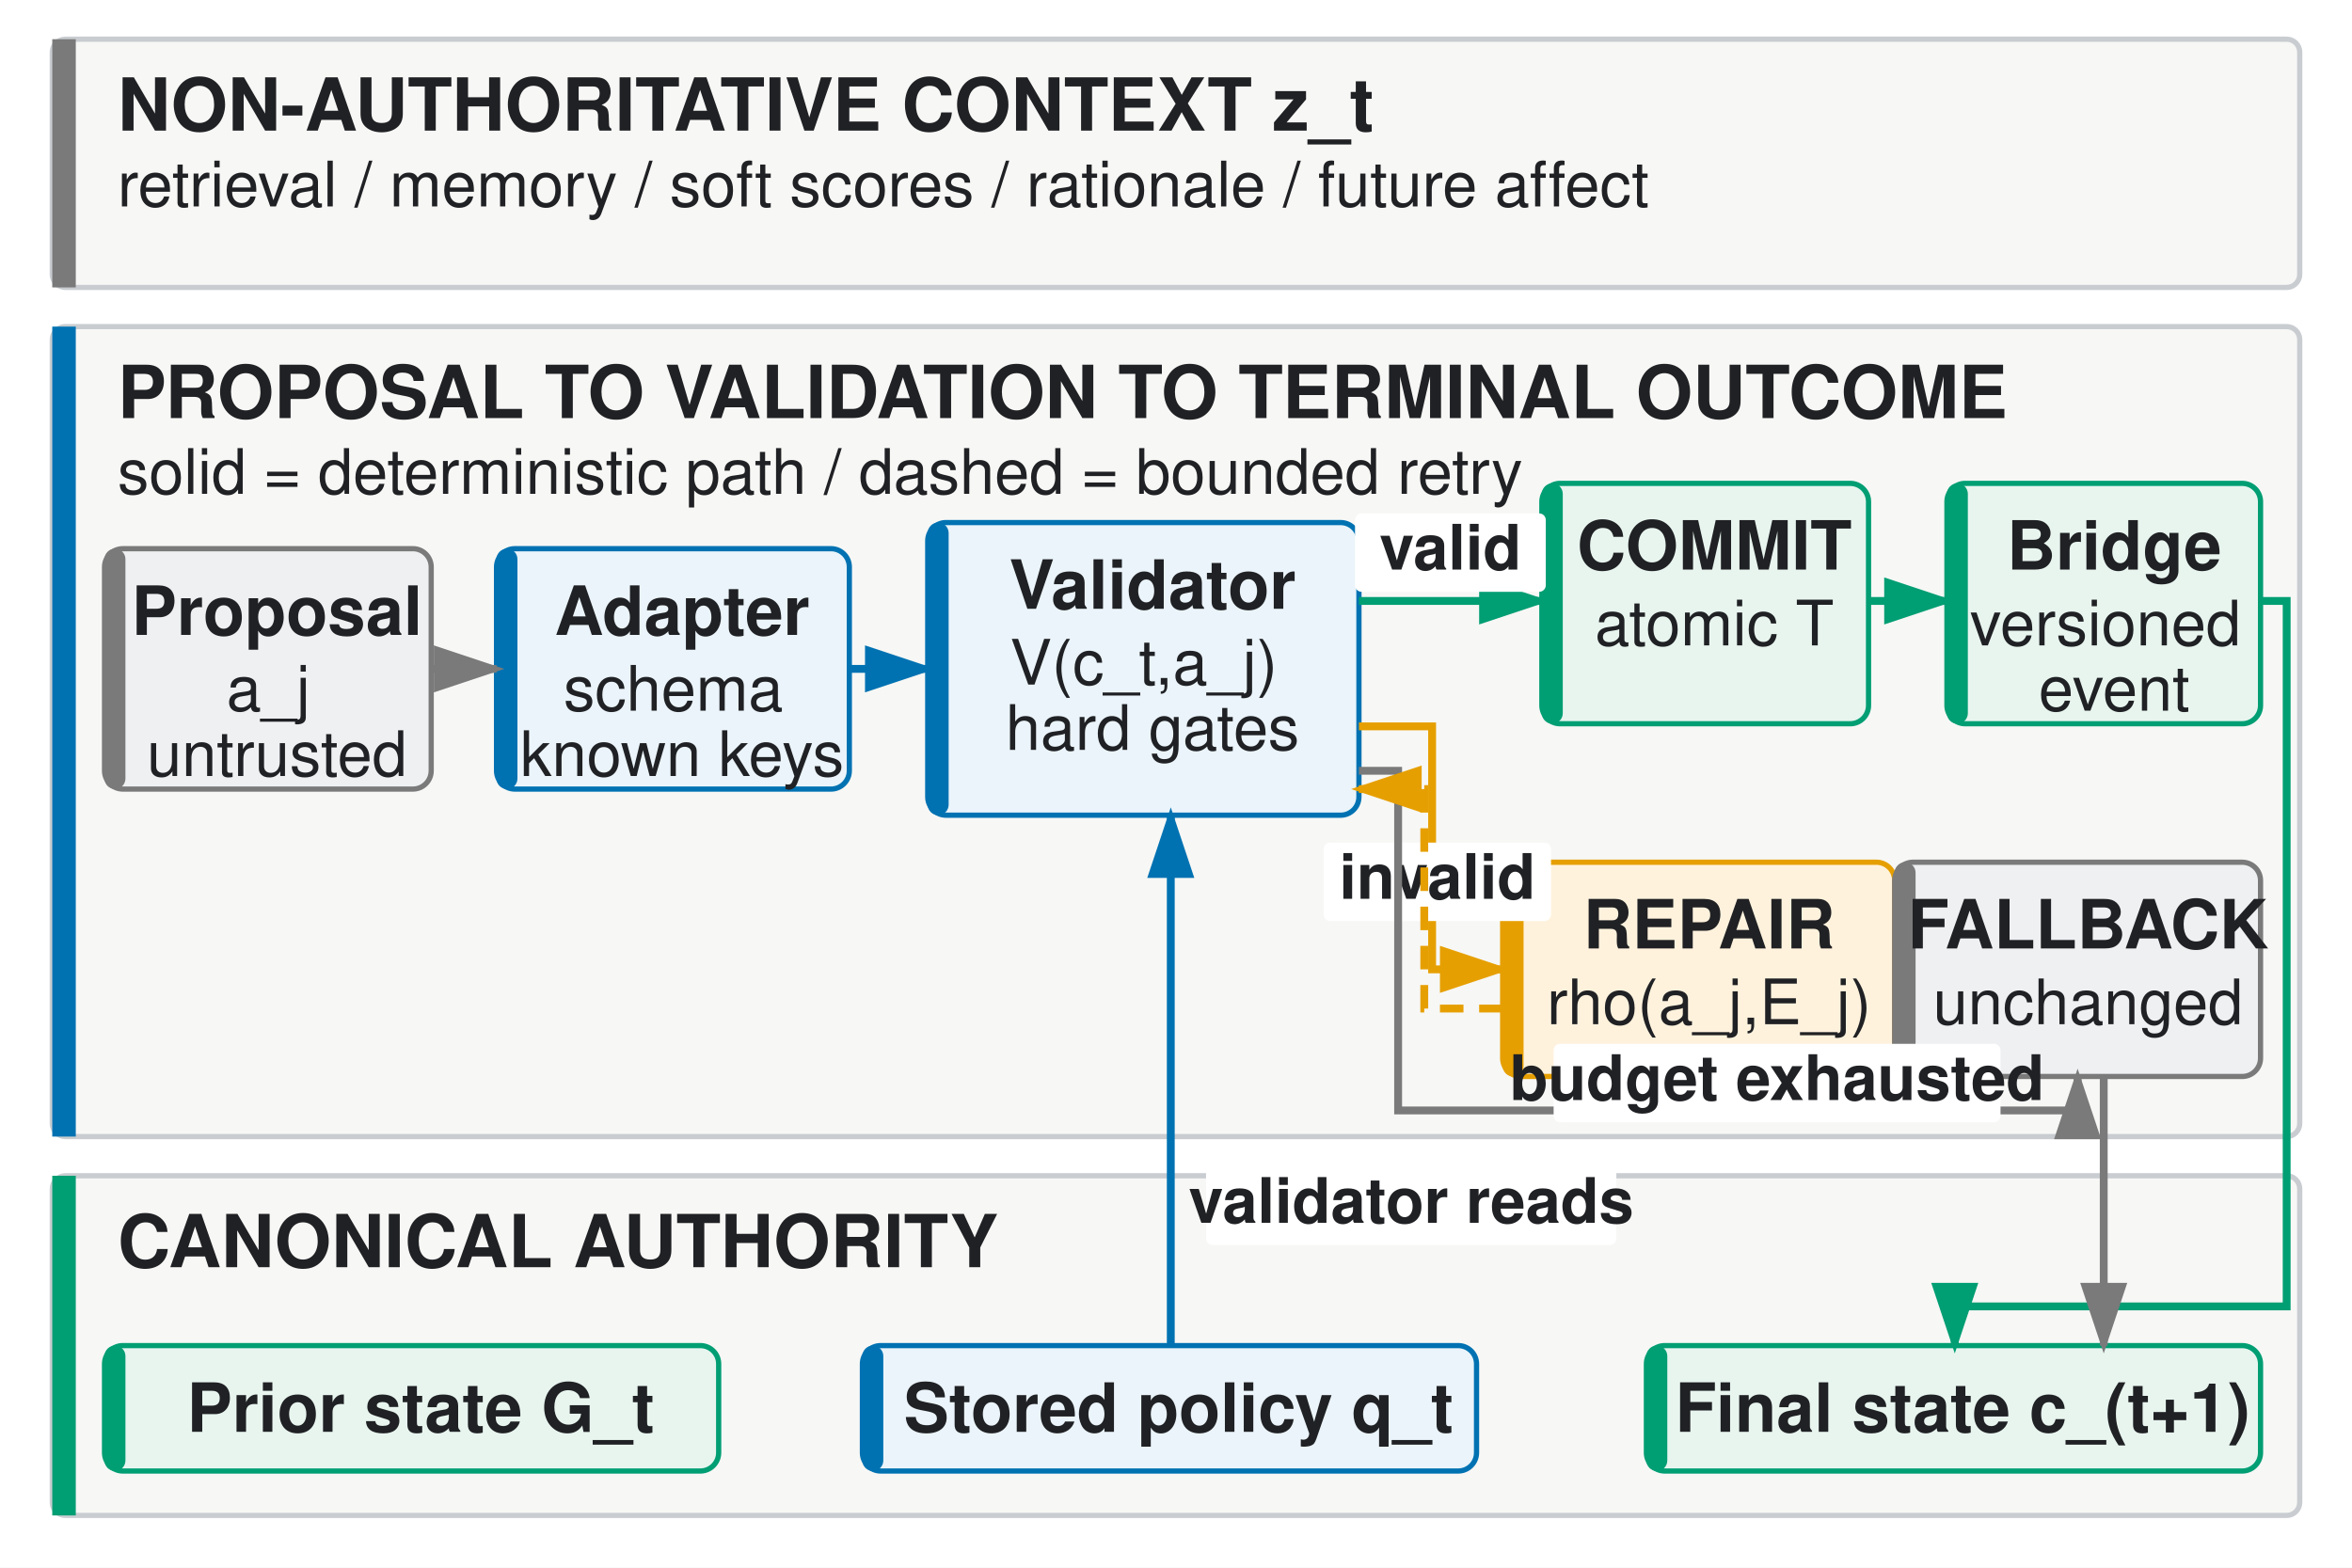
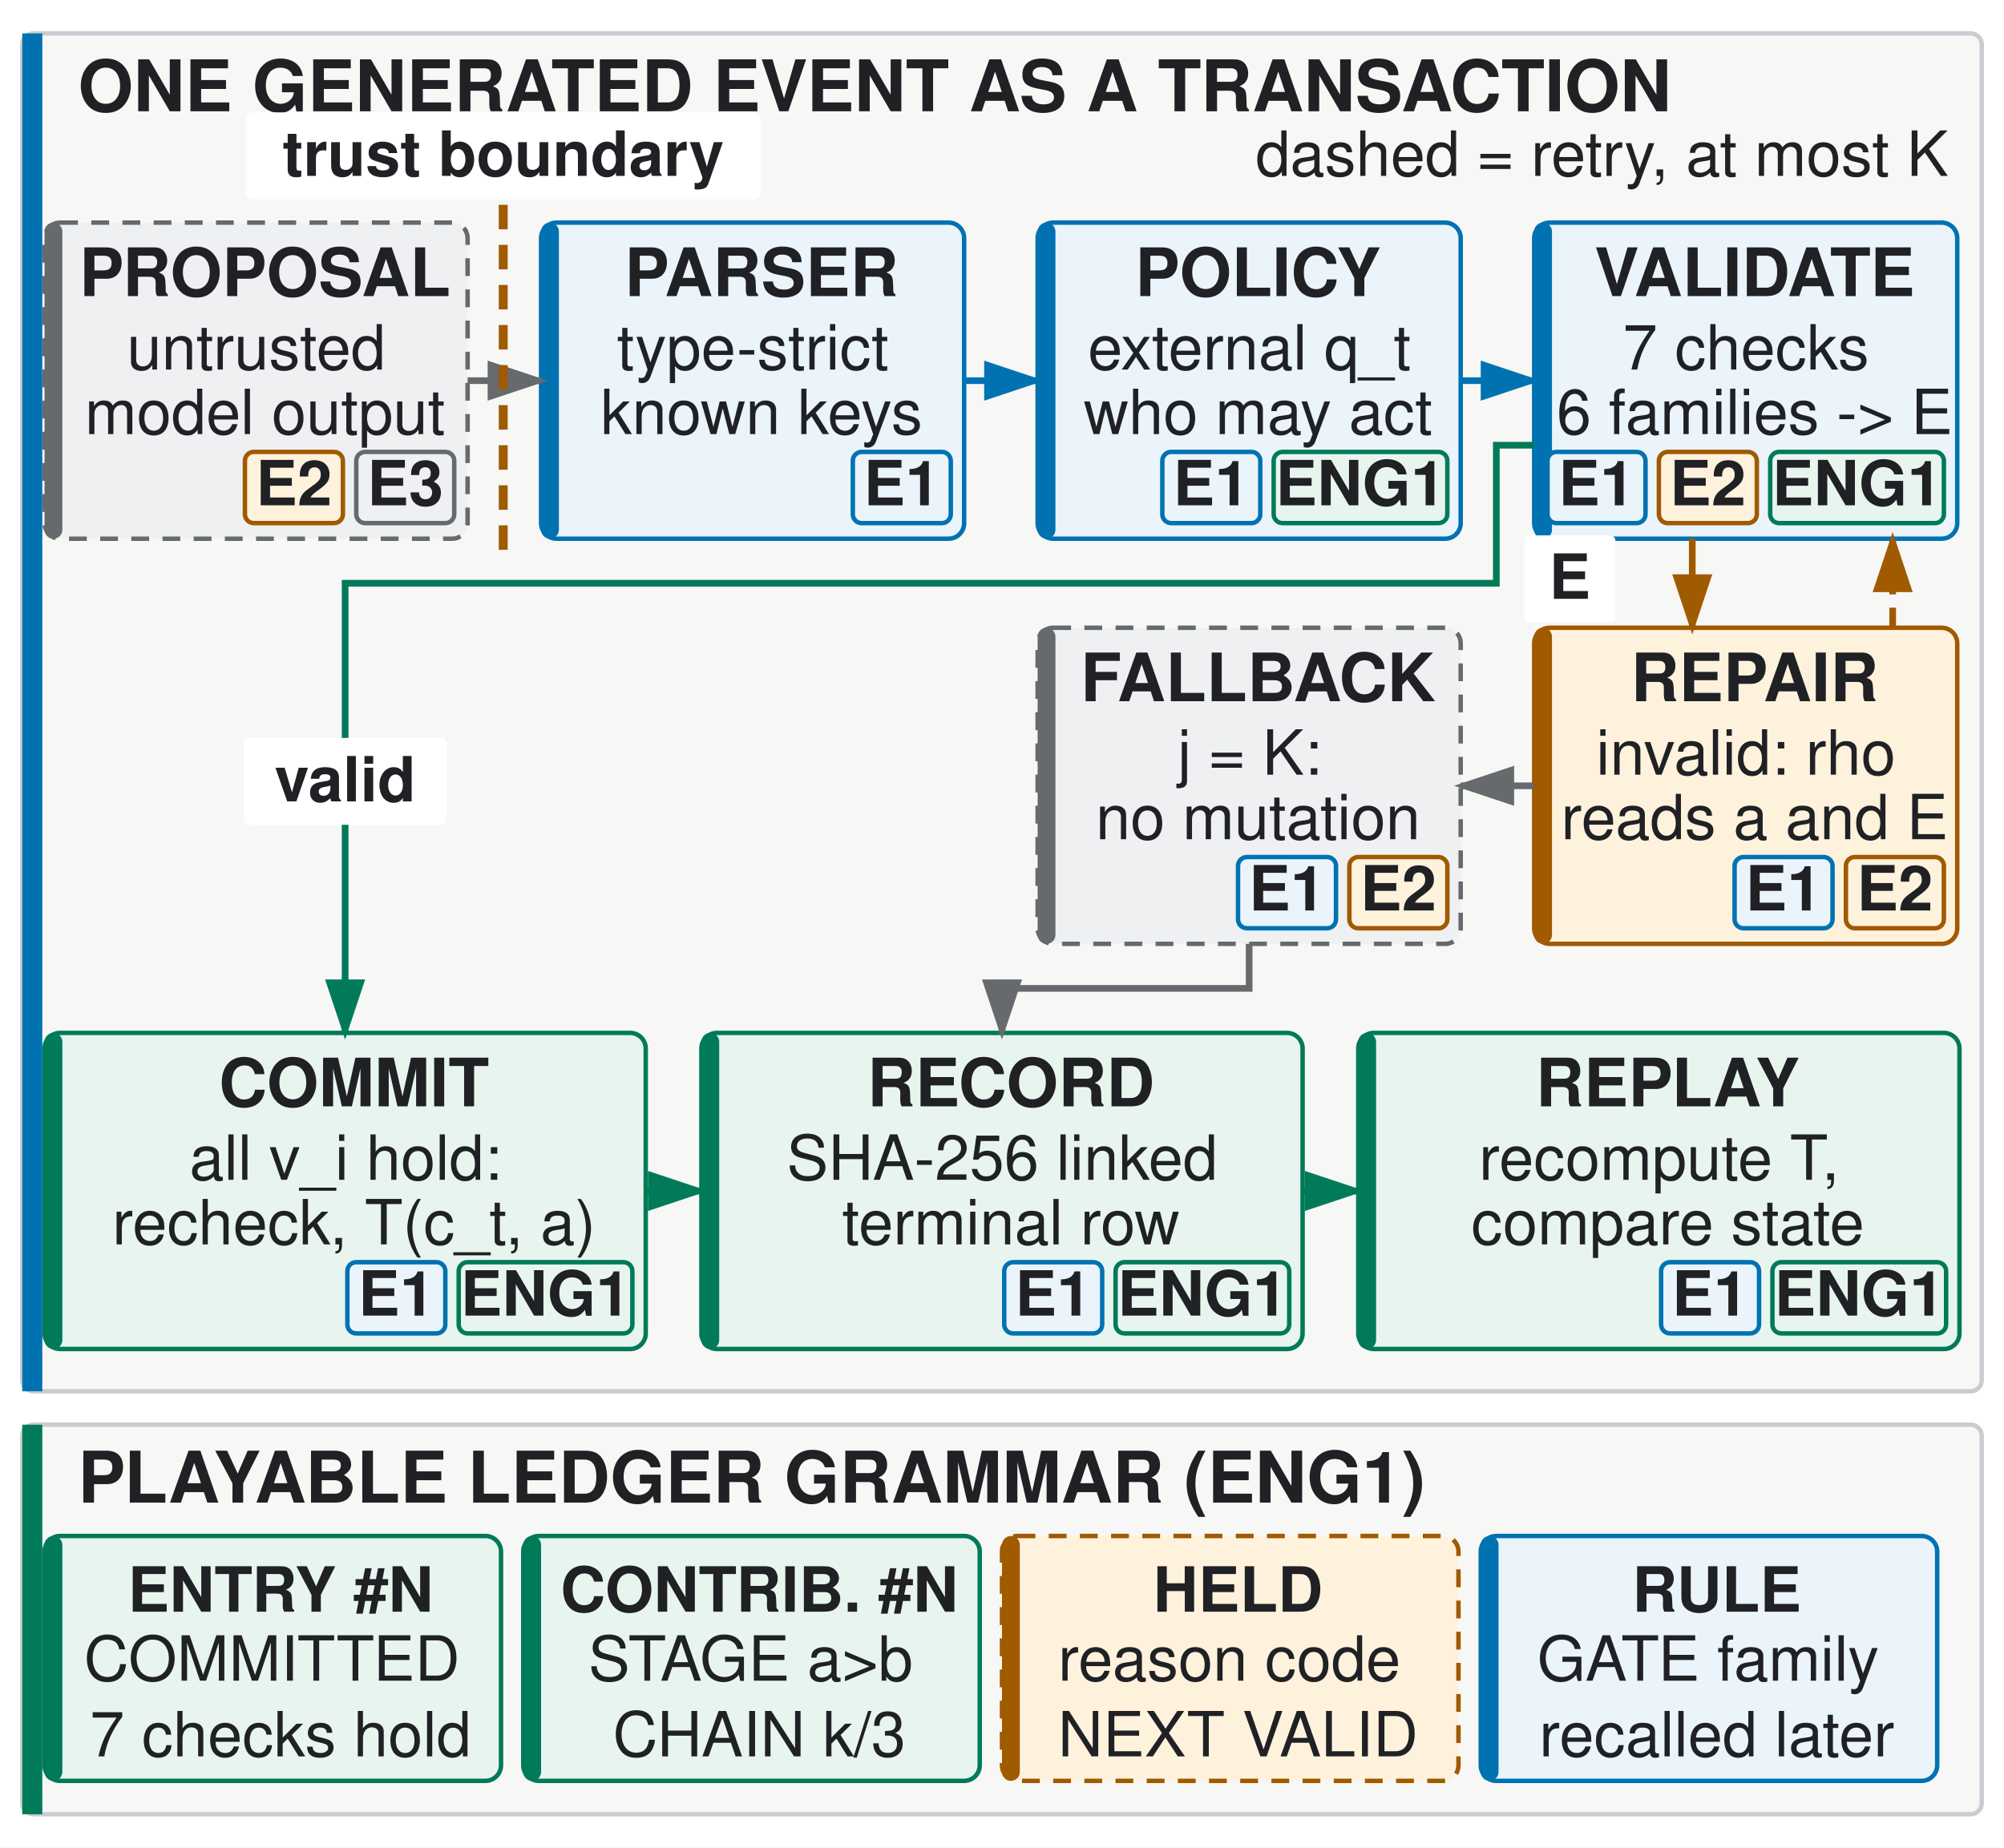
- <svg xmlns="http://www.w3.org/2000/svg" width="900" height="600" viewBox="0 0 900 600" role="img" aria-labelledby="svg-title svg-desc">
+ <svg xmlns="http://www.w3.org/2000/svg" width="900" height="830" viewBox="0 0 900 830" role="img" aria-labelledby="svg-title svg-desc">
  <defs>
    <marker id="arrow-blue" markerWidth="10" markerHeight="10" refX="8" refY="3" orient="auto" markerUnits="strokeWidth">
      <path d="M0,0 L0,6 L9,3 z" fill="#0072B2" />
    </marker>
    <marker id="arrow-orange" markerWidth="10" markerHeight="10" refX="8" refY="3" orient="auto" markerUnits="strokeWidth">
-       <path d="M0,0 L0,6 L9,3 z" fill="#E69F00" />
+       <path d="M0,0 L0,6 L9,3 z" fill="#A05A00" />
    </marker>
    <marker id="arrow-green" markerWidth="10" markerHeight="10" refX="8" refY="3" orient="auto" markerUnits="strokeWidth">
-       <path d="M0,0 L0,6 L9,3 z" fill="#009E73" />
+       <path d="M0,0 L0,6 L9,3 z" fill="#007A59" />
    </marker>
    <marker id="arrow-gray" markerWidth="10" markerHeight="10" refX="8" refY="3" orient="auto" markerUnits="strokeWidth">
-       <path d="M0,0 L0,6 L9,3 z" fill="#7A7A7A" />
+       <path d="M0,0 L0,6 L9,3 z" fill="#666A6D" />
    </marker>
    <style>
      text { font-family: Helvetica, Arial, sans-serif; fill: #202124; }
-       .section { font-size: 28px; font-weight: 700; }
-       .box-title { font-size: 26px; font-weight: 700; }
-       .body { font-size: 25px; font-weight: 400; }
-       .small { font-size: 24px; font-weight: 400; }
-       .note { font-size: 24px; font-style: italic; fill: #5F6368; }
-       .arrow-label { font-size: 24px; font-weight: 700; }
+       .section { font-size: 32px; font-weight: 700; }
+       .box-title { font-size: 30px; font-weight: 700; }
+       .body { font-size: 29px; font-weight: 400; }
+       .small { font-size: 28px; font-weight: 400; }
+       .note { font-size: 28px; font-style: italic; fill: #5F6368; }
+       .arrow-label { font-size: 28px; font-weight: 700; }
    </style>
  </defs>
-   <rect x="0" y="0" width="900" height="600" fill="#FFFFFF" />
-   <rect x="20" y="15" width="860" height="95" rx="5" fill="#F7F7F5" stroke="#C9CDD1" stroke-width="2" />
-   <rect x="20" y="15" width="9" height="95" fill="#7A7A7A" />
-   <text x="45" y="50" class="section" text-anchor="start">NON-AUTHORITATIVE CONTEXT  z_t</text>
-   <text x="45" y="79" class="small" text-anchor="start" fill="#5F6368">retrieval / memory / soft scores / rationale / future affect</text>
-   <rect x="20" y="125" width="860" height="310" rx="5" fill="#F7F7F5" stroke="#C9CDD1" stroke-width="2" />
-   <rect x="20" y="125" width="9" height="310" fill="#0072B2" />
-   <text x="45" y="160" class="section" text-anchor="start">PROPOSAL TO VALIDATION TO TERMINAL OUTCOME</text>
-   <text x="45" y="189" class="small" text-anchor="start" fill="#5F6368">solid = deterministic path / dashed = bounded retry</text>
-   <rect x="40" y="210" width="125" height="92" rx="7" fill="#EEF0F2" stroke="#7A7A7A" stroke-width="2" />
-   <rect x="40" y="210" width="8" height="92" rx="4" fill="#7A7A7A" />
-   <text x="106" y="243" class="box-title" text-anchor="middle">Proposal</text>
-   <text x="106" y="272" class="small" text-anchor="middle">
-     <tspan x="106" dy="0">a_j</tspan>
-     <tspan x="106" dy="25">untrusted</tspan>
+   <style>.tag { font-size: 28px; font-weight: 700; } .ledger { font-size: 28px; font-weight: 700; }</style>
+   <rect x="0" y="0" width="900" height="830" fill="#FFFFFF" />
+   <rect x="10" y="15" width="880" height="610" rx="5" fill="#F7F7F5" stroke="#C9CDD1" stroke-width="2" />
+   <rect x="10" y="15" width="9" height="610" fill="#0072B2" />
+   <text x="35" y="50" class="section" text-anchor="start">ONE GENERATED EVENT AS A TRANSACTION</text>
+   <text x="875" y="79" class="small" text-anchor="end" fill="#5F6368">dashed = retry, at most K</text>
+   <rect x="20" y="100" width="190" height="142" rx="7" fill="#EEF0F2" stroke="#666A6D" stroke-width="2" stroke-dasharray="8 6" />
+   <rect x="20" y="100" width="8" height="142" rx="4" fill="#666A6D" />
+   <text x="119" y="133" class="box-title" text-anchor="middle">PROPOSAL</text>
+   <text x="119" y="166" class="small" text-anchor="middle">
+     <tspan x="119" dy="0">untrusted</tspan>
+     <tspan x="119" dy="29">model output</tspan>
  </text>
-   <rect x="190" y="210" width="135" height="92" rx="7" fill="#EAF4FA" stroke="#0072B2" stroke-width="2" />
-   <rect x="190" y="210" width="8" height="92" rx="4" fill="#0072B2" />
-   <text x="261" y="243" class="box-title" text-anchor="middle">Adapter</text>
-   <text x="261" y="272" class="small" text-anchor="middle">
-     <tspan x="261" dy="0">schema</tspan>
-     <tspan x="261" dy="25">known keys</tspan>
+   <rect x="160" y="203" width="44" height="32" rx="4" fill="#EEF0F2" stroke="#666A6D" stroke-width="2" />
+   <text x="182" y="227" class="tag" text-anchor="middle">E3</text>
+   <rect x="110" y="203" width="44" height="32" rx="4" fill="#FFF2DD" stroke="#A05A00" stroke-width="2" />
+   <text x="132" y="227" class="tag" text-anchor="middle">E2</text>
+   <rect x="243" y="100" width="190" height="142" rx="7" fill="#EAF4FA" stroke="#0072B2" stroke-width="2" />
+   <rect x="243" y="100" width="8" height="142" rx="4" fill="#0072B2" />
+   <text x="342" y="133" class="box-title" text-anchor="middle">PARSER</text>
+   <text x="342" y="166" class="small" text-anchor="middle">
+     <tspan x="342" dy="0">type-strict</tspan>
+     <tspan x="342" dy="29">known keys</tspan>
  </text>
-   <rect x="355" y="200" width="165" height="112" rx="7" fill="#EAF4FA" stroke="#0072B2" stroke-width="2" />
-   <rect x="355" y="200" width="8" height="112" rx="4" fill="#0072B2" />
-   <text x="441" y="233" class="box-title" text-anchor="middle">Validator</text>
-   <text x="441" y="262" class="small" text-anchor="middle">
-     <tspan x="441" dy="0">V(c_t,a_j)</tspan>
-     <tspan x="441" dy="25">hard gates</tspan>
+   <rect x="383" y="203" width="44" height="32" rx="4" fill="#EAF4FA" stroke="#0072B2" stroke-width="2" />
+   <text x="405" y="227" class="tag" text-anchor="middle">E1</text>
+   <rect x="466" y="100" width="190" height="142" rx="7" fill="#EAF4FA" stroke="#0072B2" stroke-width="2" />
+   <rect x="466" y="100" width="8" height="142" rx="4" fill="#0072B2" />
+   <text x="565" y="133" class="box-title" text-anchor="middle">POLICY</text>
+   <text x="565" y="166" class="small" text-anchor="middle">
+     <tspan x="565" dy="0">external q_t</tspan>
+     <tspan x="565" dy="29">who may act</tspan>
  </text>
-   <rect x="590" y="185" width="125" height="92" rx="7" fill="#E8F5EF" stroke="#009E73" stroke-width="2" />
-   <rect x="590" y="185" width="8" height="92" rx="4" fill="#009E73" />
-   <text x="656" y="218" class="box-title" text-anchor="middle">COMMIT</text>
-   <text x="656" y="247" class="small" text-anchor="middle">
-     <tspan x="656" dy="0">atomic T</tspan>
+   <rect x="572" y="203" width="78" height="32" rx="4" fill="#E8F5EF" stroke="#007A59" stroke-width="2" />
+   <text x="611" y="227" class="tag" text-anchor="middle">ENG1</text>
+   <rect x="522" y="203" width="44" height="32" rx="4" fill="#EAF4FA" stroke="#0072B2" stroke-width="2" />
+   <text x="544" y="227" class="tag" text-anchor="middle">E1</text>
+   <rect x="689" y="100" width="190" height="142" rx="7" fill="#EAF4FA" stroke="#0072B2" stroke-width="2" />
+   <rect x="689" y="100" width="8" height="142" rx="4" fill="#0072B2" />
+   <text x="788" y="133" class="box-title" text-anchor="middle">VALIDATE</text>
+   <text x="788" y="166" class="small" text-anchor="middle">
+     <tspan x="788" dy="0">7 checks</tspan>
+     <tspan x="788" dy="29">6 families -&gt; E</tspan>
  </text>
-   <rect x="745" y="185" width="120" height="92" rx="7" fill="#E8F5EF" stroke="#009E73" stroke-width="2" />
-   <rect x="745" y="185" width="8" height="92" rx="4" fill="#009E73" />
-   <text x="809" y="218" class="box-title" text-anchor="middle">Bridge</text>
-   <text x="809" y="247" class="small" text-anchor="middle">
-     <tspan x="809" dy="0">versioned</tspan>
-     <tspan x="809" dy="25">event</tspan>
+   <rect x="795" y="203" width="78" height="32" rx="4" fill="#E8F5EF" stroke="#007A59" stroke-width="2" />
+   <text x="834" y="227" class="tag" text-anchor="middle">ENG1</text>
+   <rect x="745" y="203" width="44" height="32" rx="4" fill="#FFF2DD" stroke="#A05A00" stroke-width="2" />
+   <text x="767" y="227" class="tag" text-anchor="middle">E2</text>
+   <rect x="695" y="203" width="44" height="32" rx="4" fill="#EAF4FA" stroke="#0072B2" stroke-width="2" />
+   <text x="717" y="227" class="tag" text-anchor="middle">E1</text>
+   <rect x="466" y="282" width="190" height="142" rx="7" fill="#EEF0F2" stroke="#666A6D" stroke-width="2" stroke-dasharray="8 6" />
+   <rect x="466" y="282" width="8" height="142" rx="4" fill="#666A6D" />
+   <text x="565" y="315" class="box-title" text-anchor="middle">FALLBACK</text>
+   <text x="565" y="348" class="small" text-anchor="middle">
+     <tspan x="565" dy="0">j = K:</tspan>
+     <tspan x="565" dy="29">no mutation</tspan>
  </text>
-   <rect x="575" y="330" width="150" height="82" rx="7" fill="#FFF2DD" stroke="#E69F00" stroke-width="2" />
-   <rect x="575" y="330" width="8" height="82" rx="4" fill="#E69F00" />
-   <text x="654" y="363" class="box-title" text-anchor="middle">REPAIR</text>
-   <text x="654" y="392" class="small" text-anchor="middle">
-     <tspan x="654" dy="0">rho(a_j,E_j)</tspan>
+   <rect x="606" y="385" width="44" height="32" rx="4" fill="#FFF2DD" stroke="#A05A00" stroke-width="2" />
+   <text x="628" y="409" class="tag" text-anchor="middle">E2</text>
+   <rect x="556" y="385" width="44" height="32" rx="4" fill="#EAF4FA" stroke="#0072B2" stroke-width="2" />
+   <text x="578" y="409" class="tag" text-anchor="middle">E1</text>
+   <rect x="689" y="282" width="190" height="142" rx="7" fill="#FFF2DD" stroke="#A05A00" stroke-width="2" />
+   <rect x="689" y="282" width="8" height="142" rx="4" fill="#A05A00" />
+   <text x="788" y="315" class="box-title" text-anchor="middle">REPAIR</text>
+   <text x="788" y="348" class="small" text-anchor="middle">
+     <tspan x="788" dy="0">invalid: rho</tspan>
+     <tspan x="788" dy="29">reads a and E</tspan>
  </text>
-   <rect x="725" y="330" width="140" height="82" rx="7" fill="#EEF0F2" stroke="#7A7A7A" stroke-width="2" />
-   <rect x="725" y="330" width="8" height="82" rx="4" fill="#7A7A7A" />
-   <text x="799" y="363" class="box-title" text-anchor="middle">FALLBACK</text>
-   <text x="799" y="392" class="small" text-anchor="middle">
-     <tspan x="799" dy="0">unchanged</tspan>
+   <rect x="829" y="385" width="44" height="32" rx="4" fill="#FFF2DD" stroke="#A05A00" stroke-width="2" />
+   <text x="851" y="409" class="tag" text-anchor="middle">E2</text>
+   <rect x="779" y="385" width="44" height="32" rx="4" fill="#EAF4FA" stroke="#0072B2" stroke-width="2" />
+   <text x="801" y="409" class="tag" text-anchor="middle">E1</text>
+   <rect x="20" y="464" width="270" height="142" rx="7" fill="#E8F5EF" stroke="#007A59" stroke-width="2" />
+   <rect x="20" y="464" width="8" height="142" rx="4" fill="#007A59" />
+   <text x="159" y="497" class="box-title" text-anchor="middle">COMMIT</text>
+   <text x="159" y="530" class="small" text-anchor="middle">
+     <tspan x="159" dy="0">all v_i hold:</tspan>
+     <tspan x="159" dy="29">recheck, T(c_t, a)</tspan>
  </text>
-   <line class="connector" x1="165" y1="256" x2="190" y2="256" stroke="#7A7A7A" stroke-width="3" fill="none" marker-end="url(#arrow-gray)" />
-   <line class="connector" x1="325" y1="256" x2="355" y2="256" stroke="#0072B2" stroke-width="3" fill="none" marker-end="url(#arrow-blue)" />
-   <path class="connector" d="M520 230 H590" stroke="#009E73" stroke-width="3" fill="none" marker-end="url(#arrow-green)" />
+   <rect x="206" y="567" width="78" height="32" rx="4" fill="#E8F5EF" stroke="#007A59" stroke-width="2" />
+   <text x="245" y="591" class="tag" text-anchor="middle">ENG1</text>
+   <rect x="156" y="567" width="44" height="32" rx="4" fill="#EAF4FA" stroke="#0072B2" stroke-width="2" />
+   <text x="178" y="591" class="tag" text-anchor="middle">E1</text>
+   <rect x="315" y="464" width="270" height="142" rx="7" fill="#E8F5EF" stroke="#007A59" stroke-width="2" />
+   <rect x="315" y="464" width="8" height="142" rx="4" fill="#007A59" />
+   <text x="454" y="497" class="box-title" text-anchor="middle">RECORD</text>
+   <text x="454" y="530" class="small" text-anchor="middle">
+     <tspan x="454" dy="0">SHA-256 linked</tspan>
+     <tspan x="454" dy="29">terminal row</tspan>
+   </text>
+   <rect x="501" y="567" width="78" height="32" rx="4" fill="#E8F5EF" stroke="#007A59" stroke-width="2" />
+   <text x="540" y="591" class="tag" text-anchor="middle">ENG1</text>
+   <rect x="451" y="567" width="44" height="32" rx="4" fill="#EAF4FA" stroke="#0072B2" stroke-width="2" />
+   <text x="473" y="591" class="tag" text-anchor="middle">E1</text>
+   <rect x="610" y="464" width="270" height="142" rx="7" fill="#E8F5EF" stroke="#007A59" stroke-width="2" />
+   <rect x="610" y="464" width="8" height="142" rx="4" fill="#007A59" />
+   <text x="749" y="497" class="box-title" text-anchor="middle">REPLAY</text>
+   <text x="749" y="530" class="small" text-anchor="middle">
+     <tspan x="749" dy="0">recompute T,</tspan>
+     <tspan x="749" dy="29">compare state</tspan>
+   </text>
+   <rect x="796" y="567" width="78" height="32" rx="4" fill="#E8F5EF" stroke="#007A59" stroke-width="2" />
+   <text x="835" y="591" class="tag" text-anchor="middle">ENG1</text>
+   <rect x="746" y="567" width="44" height="32" rx="4" fill="#EAF4FA" stroke="#0072B2" stroke-width="2" />
+   <text x="768" y="591" class="tag" text-anchor="middle">E1</text>
+   <line class="connector" x1="210" y1="171" x2="243" y2="171" stroke="#666A6D" stroke-width="3" fill="none" marker-end="url(#arrow-gray)" />
+   <line class="connector" x1="433" y1="171" x2="466" y2="171" stroke="#0072B2" stroke-width="3" fill="none" marker-end="url(#arrow-blue)" />
+   <line class="connector" x1="656" y1="171" x2="689" y2="171" stroke="#0072B2" stroke-width="3" fill="none" marker-end="url(#arrow-blue)" />
+   <line class="connector" x1="226" y1="92" x2="226" y2="250" stroke="#A05A00" stroke-width="4" fill="none" stroke-dasharray="11 7" />
  <g class="connector-label" data-line-clearance="shielded">
-     <rect class="label-shield" x="519" y="197" width="72" height="29" rx="2" fill="#FFFFFF" stroke="#FFFFFF" />
-     <text x="555" y="218" class="arrow-label" text-anchor="middle" fill="#009E73">valid</text>
+     <rect class="label-shield" x="111" y="51" width="230" height="38" rx="2" fill="#FFFFFF" stroke="#FFFFFF" />
+     <text x="226" y="79" class="arrow-label" text-anchor="middle" fill="#A05A00">trust boundary</text>
  </g>
-   <line class="connector" x1="715" y1="230" x2="745" y2="230" stroke="#009E73" stroke-width="3" fill="none" marker-end="url(#arrow-green)" />
-   <path class="connector" d="M520 278 H548 V371 H575" stroke="#E69F00" stroke-width="3" fill="none" marker-end="url(#arrow-orange)" />
+   <line class="connector" x1="760" y1="242" x2="760" y2="282" stroke="#A05A00" stroke-width="3" fill="none" marker-end="url(#arrow-orange)" />
  <g class="connector-label" data-line-clearance="shielded">
-     <rect class="label-shield" x="507" y="323" width="86" height="29" rx="2" fill="#FFFFFF" stroke="#FFFFFF" />
-     <text x="550" y="344" class="arrow-label" text-anchor="middle" fill="#E69F00">invalid</text>
+     <rect class="label-shield" x="685" y="241" width="40" height="38" rx="2" fill="#FFFFFF" stroke="#FFFFFF" />
+     <text x="705" y="269" class="arrow-label" text-anchor="middle" fill="#A05A00">E</text>
  </g>
-   <path class="connector" d="M520 295 H535 V425 H795 V412" stroke="#7A7A7A" stroke-width="3" fill="none" marker-end="url(#arrow-gray)" />
+   <path class="connector" d="M850 282 V242" stroke="#A05A00" stroke-width="3" fill="none" marker-end="url(#arrow-orange)" stroke-dasharray="9 6" />
+   <line class="connector" x1="689" y1="353" x2="656" y2="353" stroke="#666A6D" stroke-width="3" fill="none" marker-end="url(#arrow-gray)" />
+   <path class="connector" d="M561 424 V444 H450 V464" stroke="#666A6D" stroke-width="3" fill="none" marker-end="url(#arrow-gray)" />
+   <path class="connector" d="M689 200 H672 V262 H155 V464" stroke="#007A59" stroke-width="3" fill="none" marker-end="url(#arrow-green)" />
  <g class="connector-label" data-line-clearance="shielded">
-     <rect class="label-shield" x="595" y="400" width="170" height="29" rx="2" fill="#FFFFFF" stroke="#FFFFFF" />
-     <text x="680" y="421" class="arrow-label" text-anchor="middle" fill="#7A7A7A">budget exhausted</text>
+     <rect class="label-shield" x="110" y="332" width="90" height="38" rx="2" fill="#FFFFFF" stroke="#FFFFFF" />
+     <text x="155" y="360" class="arrow-label" text-anchor="middle" fill="#007A59">valid</text>
  </g>
-   <path class="connector" d="M575 386 H545 V302 H520" stroke="#E69F00" stroke-width="3" fill="none" marker-end="url(#arrow-orange)" stroke-dasharray="9 6" />
-   <rect x="20" y="450" width="860" height="130" rx="5" fill="#F7F7F5" stroke="#C9CDD1" stroke-width="2" />
-   <rect x="20" y="450" width="9" height="130" fill="#009E73" />
-   <text x="45" y="485" class="section" text-anchor="start">CANONICAL AUTHORITY</text>
-   <rect x="40" y="515" width="235" height="48" rx="7" fill="#E8F5EF" stroke="#009E73" stroke-width="2" />
-   <rect x="40" y="515" width="8" height="48" rx="4" fill="#009E73" />
-   <text x="161" y="548" class="box-title" text-anchor="middle">Prior state  G_t</text>
-   <rect x="330" y="515" width="235" height="48" rx="7" fill="#EAF4FA" stroke="#0072B2" stroke-width="2" />
-   <rect x="330" y="515" width="8" height="48" rx="4" fill="#0072B2" />
-   <text x="451" y="548" class="box-title" text-anchor="middle">Stored policy  q_t</text>
-   <rect x="630" y="515" width="235" height="48" rx="7" fill="#E8F5EF" stroke="#009E73" stroke-width="2" />
-   <rect x="630" y="515" width="8" height="48" rx="4" fill="#009E73" />
-   <text x="751" y="548" class="box-title" text-anchor="middle">Final state  c_(t+1)</text>
-   <path class="connector" d="M448 515 V312" stroke="#0072B2" stroke-width="3" fill="none" marker-end="url(#arrow-blue)" />
-   <g class="connector-label" data-line-clearance="shielded">
-     <rect class="label-shield" x="462" y="447" width="156" height="29" rx="2" fill="#FFFFFF" stroke="#FFFFFF" />
-     <text x="540" y="468" class="arrow-label" text-anchor="middle" fill="#0072B2">validator reads</text>
-   </g>
-   <path class="connector" d="M865 230 H875 V500 H748 V515" stroke="#009E73" stroke-width="3" fill="none" marker-end="url(#arrow-green)" />
-   <path class="connector" d="M805 412 V515" stroke="#7A7A7A" stroke-width="3" fill="none" marker-end="url(#arrow-gray)" />
+   <line class="connector" x1="290" y1="535" x2="315" y2="535" stroke="#007A59" stroke-width="3" fill="none" marker-end="url(#arrow-green)" />
+   <line class="connector" x1="585" y1="535" x2="610" y2="535" stroke="#007A59" stroke-width="3" fill="none" marker-end="url(#arrow-green)" />
+   <rect x="10" y="640" width="880" height="175" rx="5" fill="#F7F7F5" stroke="#C9CDD1" stroke-width="2" />
+   <rect x="10" y="640" width="9" height="175" fill="#007A59" />
+   <text x="35" y="675" class="section" text-anchor="start">PLAYABLE LEDGER GRAMMAR (ENG1)</text>
+   <rect x="20" y="690" width="205" height="110" rx="7" fill="#E8F5EF" stroke="#007A59" stroke-width="2" />
+   <rect x="20" y="690" width="8" height="110" rx="4" fill="#007A59" />
+   <text x="126" y="724" class="ledger" text-anchor="middle">ENTRY #N</text>
+   <text x="126" y="755" class="small" text-anchor="middle">
+     <tspan x="126" dy="0">COMMITTED</tspan>
+     <tspan x="126" dy="34">7 checks hold</tspan>
+   </text>
+   <rect x="235" y="690" width="205" height="110" rx="7" fill="#E8F5EF" stroke="#007A59" stroke-width="2" />
+   <rect x="235" y="690" width="8" height="110" rx="4" fill="#007A59" />
+   <text x="341" y="724" class="ledger" text-anchor="middle">CONTRIB. #N</text>
+   <text x="341" y="755" class="small" text-anchor="middle">
+     <tspan x="341" dy="0">STAGE a&gt;b</tspan>
+     <tspan x="341" dy="34">CHAIN k/3</tspan>
+   </text>
+   <rect x="450" y="690" width="205" height="110" rx="7" fill="#FFF2DD" stroke="#A05A00" stroke-width="2" stroke-dasharray="8 6" />
+   <rect x="450" y="690" width="8" height="110" rx="4" fill="#A05A00" />
+   <text x="556" y="724" class="ledger" text-anchor="middle">HELD</text>
+   <text x="556" y="755" class="small" text-anchor="middle">
+     <tspan x="556" dy="0">reason code</tspan>
+     <tspan x="556" dy="34">NEXT VALID</tspan>
+   </text>
+   <rect x="665" y="690" width="205" height="110" rx="7" fill="#EAF4FA" stroke="#0072B2" stroke-width="2" />
+   <rect x="665" y="690" width="8" height="110" rx="4" fill="#0072B2" />
+   <text x="771" y="724" class="ledger" text-anchor="middle">RULE</text>
+   <text x="771" y="755" class="small" text-anchor="middle">
+     <tspan x="771" dy="0">GATE family</tspan>
+     <tspan x="771" dy="34">recalled later</tspan>
+   </text>
</svg>
